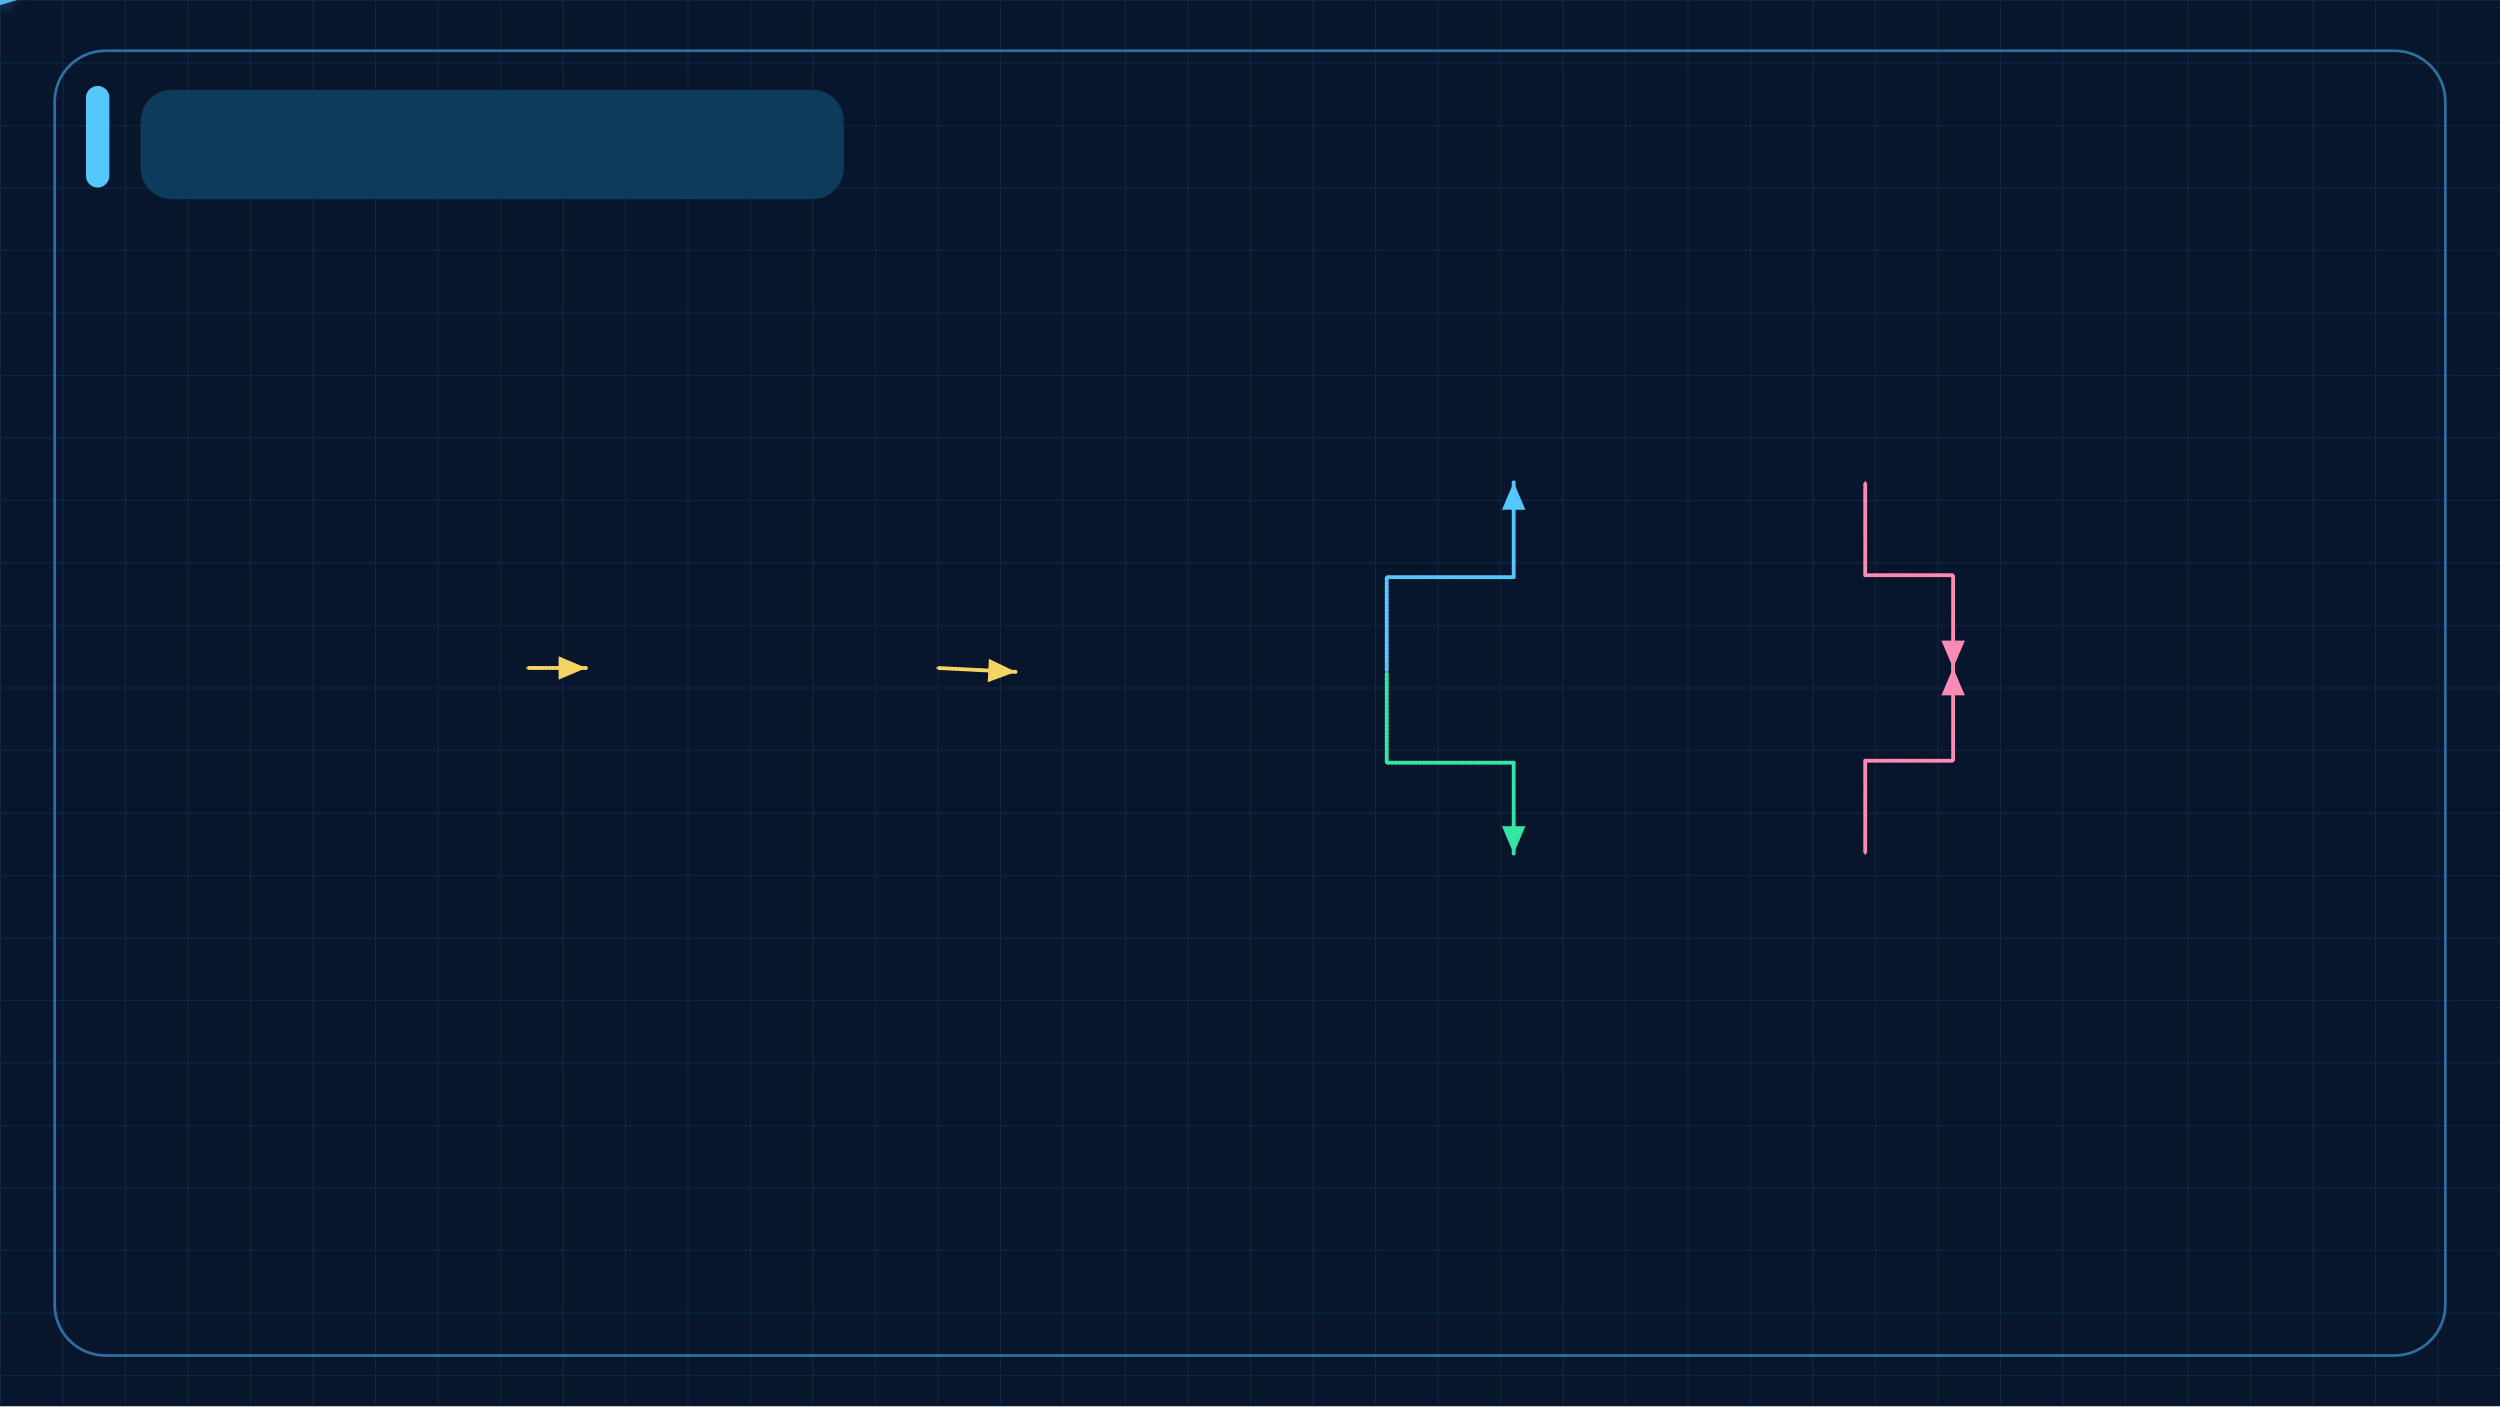
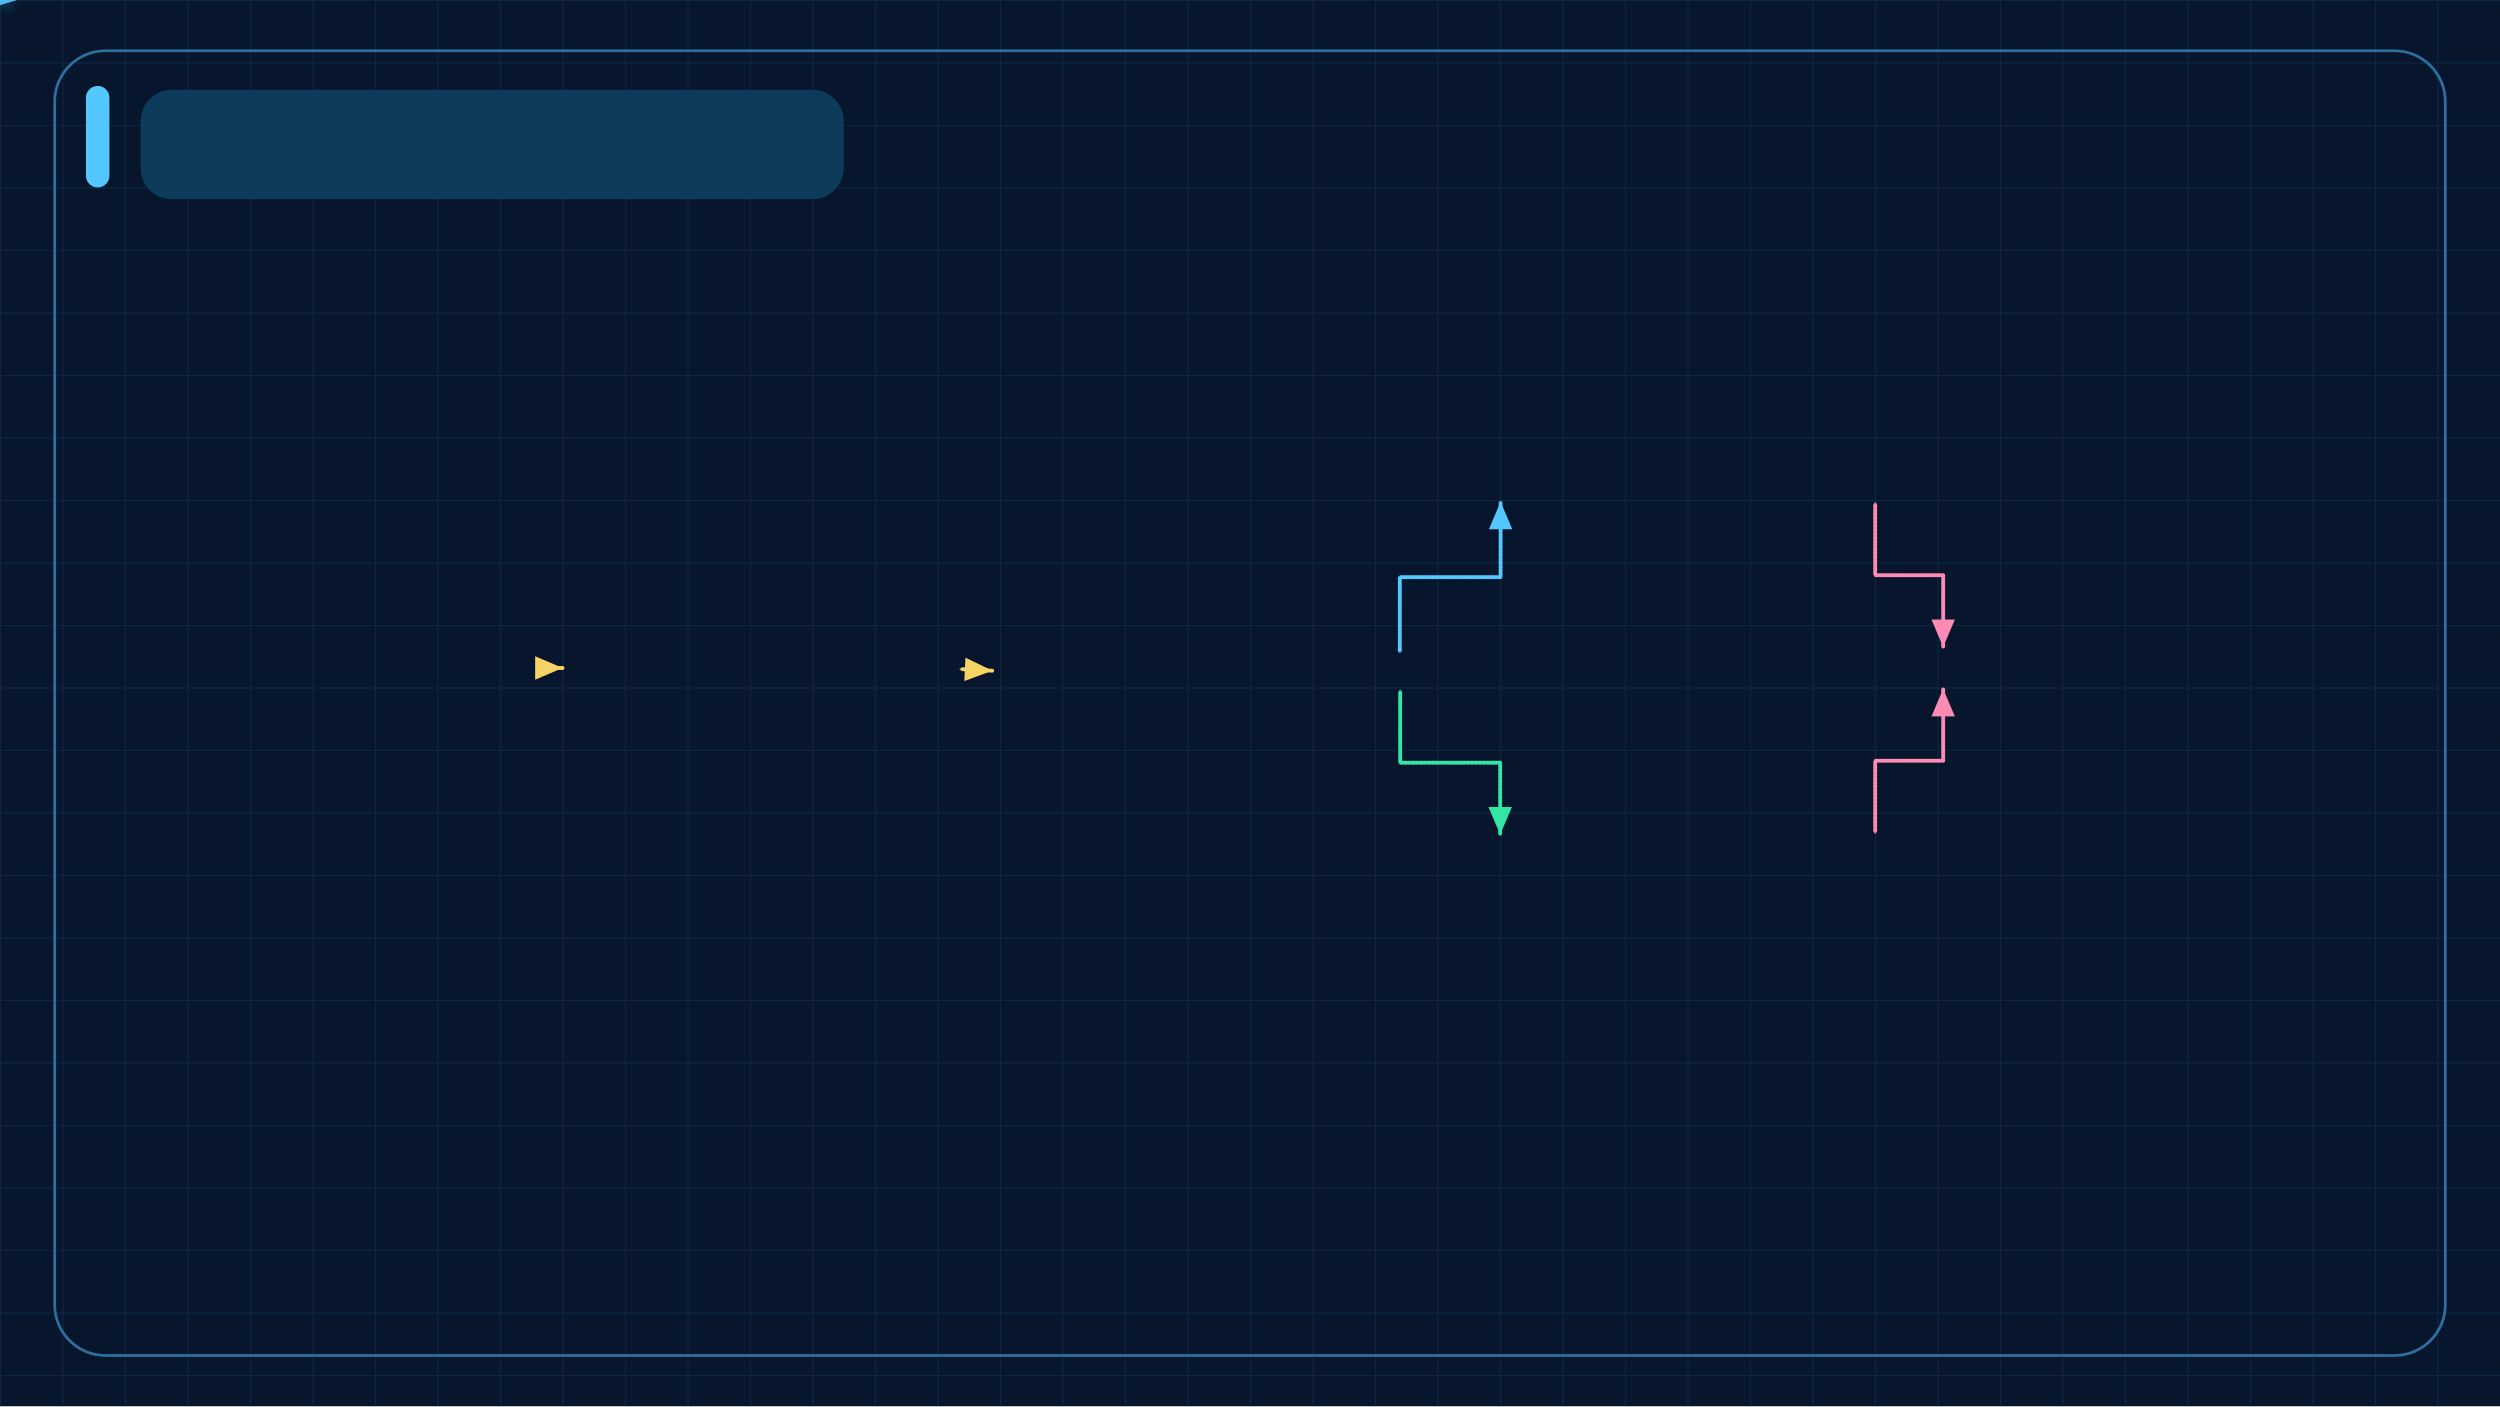
- <svg xmlns="http://www.w3.org/2000/svg" width="1280" height="720" viewBox="0 0 1280 720" role="img" aria-labelledby="diagram-title diagram-desc" data-motion-profile="expressive" data-motion-sequence="step-stagger" data-motion-edge="dynamic-dash" data-motion-node="pop" data-motion-group="border-scan" data-motion-title="highlight-sweep" data-motion-reduced="subtle">
+ <svg xmlns="http://www.w3.org/2000/svg" width="1280" height="720" viewBox="0 0 1280 720" role="img" aria-labelledby="diagram-title diagram-desc" data-motion-profile="expressive" data-motion-sequence="step-stagger" data-motion-edge="dynamic-dash" data-motion-node="pop" data-motion-group="border-scan" data-motion-title="highlight-sweep" data-motion-reduced="subtle" data-icon-system="illustrated-character-v1">
  <style>
  .title { font: 700 42px ui-sans-serif, system-ui, -apple-system, BlinkMacSystemFont, "Segoe UI", sans-serif; letter-spacing: 0; }
  .subtitle { font: 400 16px ui-sans-serif, system-ui, -apple-system, BlinkMacSystemFont, "Segoe UI", sans-serif; }
  .node-title { font: 700 18px ui-sans-serif, system-ui, -apple-system, BlinkMacSystemFont, "Segoe UI", sans-serif; }
  .node-caption { font: 400 13px ui-sans-serif, system-ui, -apple-system, BlinkMacSystemFont, "Segoe UI", sans-serif; opacity: 0.84; }
  .group-label { font: 700 14px ui-sans-serif, system-ui, -apple-system, BlinkMacSystemFont, "Segoe UI", sans-serif; text-transform: uppercase; letter-spacing: 0.08em; }
  .edge-label { font: 600 13px ui-sans-serif, system-ui, -apple-system, BlinkMacSystemFont, "Segoe UI", sans-serif; }
  .step-label { font: 700 12px ui-sans-serif, system-ui, -apple-system, BlinkMacSystemFont, "Segoe UI", sans-serif; }
  .edge-flow { stroke-linecap: round; }
  .edge-draw, .edge-base { stroke-linecap: round; stroke-linejoin: round; }
  .edge-particle { filter: url(#particle-glow); }
  .edge-arrow-particle { filter: url(#particle-glow); }
  .semantic-icon { vector-effect: non-scaling-stroke; }
  .semantic-icon-breathe { transform-box: fill-box; transform-origin: center; animation: semanticIconBreathe 2.8s ease-in-out infinite; }
  .icon-breathe-halo { pointer-events: none; filter: url(#particle-glow); }
  .node-glow, .node-burst { pointer-events: none; }
  #title-accent { transform-origin: 50px 70px; animation: titlePulse 4.8s ease-in-out infinite; }
  #title-highlight { transform-origin: 252px 74px; animation: titleSlide 5.6s ease-in-out infinite; }
  @keyframes titlePulse { 0%, 100% { opacity: 0.76; } 50% { opacity: 1; } }
  @keyframes titleSlide { 0%, 100% { transform: translateX(0); opacity: 0.9; } 50% { transform: translateX(8px); opacity: 1; } }
  @keyframes semanticIconBreathe { 0%, 100% { transform: scale(0.96); opacity: 0.72; } 50% { transform: scale(1.08); opacity: 1; } }
  @media (prefers-reduced-motion: reduce) {
    #title-accent, #title-highlight, .semantic-icon-breathe { animation: none; }
  }
</style>
  <rect width="100%" height="100%" fill="#07162c" />
  <defs>
    <filter id="soft-glow" x="-40%" y="-40%" width="180%" height="180%">
      <feGaussianBlur stdDeviation="5" result="blur" />
      <feMerge>
        <feMergeNode in="blur" />
        <feMergeNode in="SourceGraphic" />
      </feMerge>
    </filter>
    <filter id="particle-glow" x="-80%" y="-80%" width="260%" height="260%">
      <feGaussianBlur stdDeviation="2.6" result="blur" />
      <feMerge>
        <feMergeNode in="blur" />
        <feMergeNode in="SourceGraphic" />
      </feMerge>
    </filter>
    <pattern id="grid" width="32" height="32" patternUnits="userSpaceOnUse">
      <path d="M 32 0 L 0 0 0 32" fill="none" stroke="#12345c" stroke-width="1" />
    </pattern>
  </defs>
  <rect width="100%" height="100%" fill="url(#grid)" opacity="0.52" />
  <rect x="28" y="26" width="1224" height="668" rx="26" fill="none" stroke="#2f6f9f" stroke-width="1.4" opacity="1.00" />
  <rect id="title-accent" x="44" y="44" width="12" height="52" rx="6" fill="#55c7ff" />
  <rect id="title-highlight" x="72" y="46" width="360" height="56" rx="16" fill="#0d3b5c" />
  <rect class="title-sweep" x="72" y="46" width="0" height="56" rx="16" fill="#55c7ff" opacity="0.16">
    <animate attributeName="width" values="0;360;0" dur="3.20s" begin="0.34s" repeatCount="indefinite" />
    <animate attributeName="x" values="72;72;432" dur="3.20s" begin="0.34s" repeatCount="indefinite" />
  </rect>
  <text id="main-title" x="90" y="84" class="title" fill="#e6f7ff" opacity="0">
    <animate attributeName="opacity" values="0;1" dur="0.65s" begin="0.08s" fill="freeze" />
  MCP Server Architecture
</text>
  <text x="74" y="126" class="subtitle" fill="#9cc7e8" opacity="0">
    <animate attributeName="opacity" values="0;1" dur="0.65s" begin="0.28s" fill="freeze" />
  client requests route through tools, resources, auth, and transport
</text>
  <g id="group-client-plane" class="group" opacity="0">
    <animate attributeName="opacity" values="0;1" dur="0.70s" begin="0.17s" fill="freeze" />
    <rect x="60.0" y="225.0" width="450.0" height="195.0" rx="22" fill="#0b273c" fill-opacity="0.34" stroke="#7dd3fc" stroke-width="1.6" stroke-dasharray="9 8">
      <animate attributeName="stroke-dashoffset" values="0;-34" dur="5.60s" begin="0.17s" repeatCount="indefinite" />
    </rect>
    <rect class="group-border-scan" x="60.0" y="225.0" width="450.0" height="195.0" rx="22" fill="none" stroke="#7dd3fc" stroke-width="3.4" stroke-linecap="round" stroke-dasharray="80.0 451.5" opacity="0.72" filter="url(#soft-glow)">
      <animate attributeName="stroke-dashoffset" values="0;-1290.0" dur="7.15s" begin="0.27s" repeatCount="indefinite" />
    </rect>
    <text x="78.0" y="255.0" class="group-label" fill="#9cc7e8">Client Plane</text>
  </g>
  <g id="group-server-plane" class="group" opacity="0">
    <animate attributeName="opacity" values="0;1" dur="0.70s" begin="0.29s" fill="freeze" />
    <rect x="490.0" y="140.0" width="655.0" height="365.0" rx="22" fill="#101b45" fill-opacity="0.34" stroke="#a7b8ff" stroke-width="1.6" stroke-dasharray="9 8">
      <animate attributeName="stroke-dashoffset" values="0;-34" dur="6.00s" begin="0.29s" repeatCount="indefinite" />
    </rect>
    <rect class="group-border-scan" x="490.0" y="140.0" width="655.0" height="365.0" rx="22" fill="none" stroke="#a7b8ff" stroke-width="3.4" stroke-linecap="round" stroke-dasharray="122.4 714.0" opacity="0.72" filter="url(#soft-glow)">
      <animate attributeName="stroke-dashoffset" values="0;-2040.0" dur="7.50s" begin="0.39s" repeatCount="indefinite" />
    </rect>
    <text x="508.0" y="170.0" class="group-label" fill="#9cc7e8">Server Plane</text>
  </g>
  <defs>
    <marker id="arrow-1" markerWidth="10" markerHeight="10" refX="7" refY="3" orient="auto" markerUnits="strokeWidth">
      <path d="M 0 0 L 7 3 L 0 6 z" fill="#f6d365" />
    </marker>
  </defs>
  <g class="edge" data-role="actor">
-     <path class="edge-base" d="M 270.0 342.0 L 300.0 342.0" fill="none" stroke="#f6d365" stroke-width="1.3" opacity="0.24" marker-end="url(#arrow-1)" />
-     <path class="edge-draw" d="M 270.0 342.0 L 300.0 342.0" fill="none" stroke="#f6d365" stroke-width="2.0" pathLength="1" stroke-dasharray="1" stroke-dashoffset="1" marker-end="url(#arrow-1)">
+     <path class="edge-base" d="M 282.0 342.0 L 288.0 342.0" fill="none" stroke="#f6d365" stroke-width="1.3" opacity="0.24" marker-end="url(#arrow-1)" />
+     <path class="edge-draw" d="M 282.0 342.0 L 288.0 342.0" fill="none" stroke="#f6d365" stroke-width="2.0" pathLength="1" stroke-dasharray="1" stroke-dashoffset="1" marker-end="url(#arrow-1)">
      <animate attributeName="stroke-dashoffset" values="1;0" dur="0.90s" begin="0.47s" fill="freeze" />
    </path>
-     <path class="edge-flow edge-flow-dynamic-dash" d="M 270.0 342.0 L 300.0 342.0" fill="none" stroke="#f6d365" stroke-width="1.4" stroke-dasharray="8 12" opacity="0.55">
+     <path class="edge-flow edge-flow-dynamic-dash" d="M 282.0 342.0 L 288.0 342.0" fill="none" stroke="#f6d365" stroke-width="1.4" stroke-dasharray="8 12" opacity="0.55">
      <animate attributeName="stroke-dashoffset" values="0;-54" dur="3.31s" begin="0.67s" repeatCount="indefinite" />
      <animate attributeName="opacity" values="0.39;0.55;0.39" dur="3.31s" begin="0.67s" repeatCount="indefinite" />
    </path>
    <text x="285.0" y="328.0" class="edge-label" fill="#9cc7e8" opacity="0">
      <animate attributeName="opacity" values="0;1" dur="0.45s" begin="0.61s" fill="freeze" />
    request
  </text>
  </g>
  <defs>
    <marker id="arrow-2" markerWidth="10" markerHeight="10" refX="7" refY="3" orient="auto" markerUnits="strokeWidth">
      <path d="M 0 0 L 7 3 L 0 6 z" fill="#f6d365" />
    </marker>
  </defs>
  <g class="edge" data-role="tool">
-     <path class="edge-base" d="M 480.0 342.0 L 520.0 344.0" fill="none" stroke="#f6d365" stroke-width="1.3" opacity="0.24" marker-end="url(#arrow-2)" />
-     <path class="edge-draw" d="M 480.0 342.0 L 520.0 344.0" fill="none" stroke="#f6d365" stroke-width="2.0" pathLength="1" stroke-dasharray="1" stroke-dashoffset="1" marker-end="url(#arrow-2)">
+     <path class="edge-base" d="M 492.0 342.6 L 508.0 343.4" fill="none" stroke="#f6d365" stroke-width="1.3" opacity="0.24" marker-end="url(#arrow-2)" />
+     <path class="edge-draw" d="M 492.0 342.6 L 508.0 343.4" fill="none" stroke="#f6d365" stroke-width="2.0" pathLength="1" stroke-dasharray="1" stroke-dashoffset="1" marker-end="url(#arrow-2)">
      <animate attributeName="stroke-dashoffset" values="1;0" dur="0.90s" begin="0.59s" fill="freeze" />
    </path>
-     <path class="edge-flow edge-flow-dynamic-dash" d="M 480.0 342.0 L 520.0 344.0" fill="none" stroke="#f6d365" stroke-width="1.4" stroke-dasharray="8 12" opacity="0.55">
+     <path class="edge-flow edge-flow-dynamic-dash" d="M 492.0 342.6 L 508.0 343.4" fill="none" stroke="#f6d365" stroke-width="1.4" stroke-dasharray="8 12" opacity="0.55">
      <animate attributeName="stroke-dashoffset" values="0;-54" dur="3.31s" begin="0.79s" repeatCount="indefinite" />
      <animate attributeName="opacity" values="0.39;0.55;0.39" dur="3.31s" begin="0.79s" repeatCount="indefinite" />
    </path>
    <text x="500.0" y="329.0" class="edge-label" fill="#9cc7e8" opacity="0">
      <animate attributeName="opacity" values="0;1" dur="0.45s" begin="0.73s" fill="freeze" />
    message
  </text>
  </g>
  <defs>
    <marker id="arrow-3" markerWidth="10" markerHeight="10" refX="7" refY="3" orient="auto" markerUnits="strokeWidth">
      <path d="M 0 0 L 7 3 L 0 6 z" fill="#55c7ff" />
    </marker>
  </defs>
  <g class="edge" data-role="process">
-     <path class="edge-base" d="M 710.0 344.0 L 710.0 295.5 L 775.0 295.5 L 775.0 247.0" fill="none" stroke="#55c7ff" stroke-width="1.3" opacity="0.24" marker-end="url(#arrow-3)" />
-     <path class="edge-draw" d="M 710.0 344.0 L 710.0 295.5 L 775.0 295.5 L 775.0 247.0" fill="none" stroke="#55c7ff" stroke-width="2.0" pathLength="1" stroke-dasharray="1" stroke-dashoffset="1" marker-end="url(#arrow-3)">
+     <path class="edge-base" d="M 716.7 334.0 L 716.7 295.5 L 768.3 295.5 L 768.3 257.0" fill="none" stroke="#55c7ff" stroke-width="1.3" opacity="0.24" marker-end="url(#arrow-3)" />
+     <path class="edge-draw" d="M 716.7 334.0 L 716.7 295.5 L 768.3 295.5 L 768.3 257.0" fill="none" stroke="#55c7ff" stroke-width="2.0" pathLength="1" stroke-dasharray="1" stroke-dashoffset="1" marker-end="url(#arrow-3)">
      <animate attributeName="stroke-dashoffset" values="1;0" dur="0.90s" begin="0.71s" fill="freeze" />
    </path>
    <path class="edge-particle edge-arrow-particle" d="M -8.8 -5.3 L 8.8 0 L -8.8 5.3 Z" fill="#55c7ff" opacity="0.92">
-       <animateMotion dur="4.60s" repeatCount="indefinite" path="M 710.0 344.0 L 710.0 295.5 L 775.0 295.5 L 775.0 247.0" begin="0.96s" rotate="auto" />
+       <animateMotion dur="4.60s" repeatCount="indefinite" path="M 716.7 334.0 L 716.7 295.5 L 768.3 295.5 L 768.3 257.0" begin="0.96s" rotate="auto" />
      <animate attributeName="opacity" values="0;0.92;0" dur="4.60s" begin="0.96s" repeatCount="indefinite" />
    </path>
    <text x="742.5" y="281.5" class="edge-label" fill="#9cc7e8" opacity="0">
      <animate attributeName="opacity" values="0;1" dur="0.45s" begin="0.85s" fill="freeze" />
    invoke
  </text>
  </g>
  <defs>
    <marker id="arrow-4" markerWidth="10" markerHeight="10" refX="7" refY="3" orient="auto" markerUnits="strokeWidth">
      <path d="M 0 0 L 7 3 L 0 6 z" fill="#33e6a6" />
    </marker>
  </defs>
  <g class="edge" data-role="memory">
-     <path class="edge-base" d="M 710.0 344.0 L 710.0 390.5 L 775.0 390.5 L 775.0 437.0" fill="none" stroke="#33e6a6" stroke-width="1.3" opacity="0.24" marker-end="url(#arrow-4)" />
-     <path class="edge-draw" d="M 710.0 344.0 L 710.0 390.5 L 775.0 390.5 L 775.0 437.0" fill="none" stroke="#33e6a6" stroke-width="2.0" pathLength="1" stroke-dasharray="1" stroke-dashoffset="1" marker-end="url(#arrow-4)">
+     <path class="edge-base" d="M 716.9 353.8 L 716.9 390.5 L 768.1 390.5 L 768.1 427.2" fill="none" stroke="#33e6a6" stroke-width="1.3" opacity="0.24" marker-end="url(#arrow-4)" />
+     <path class="edge-draw" d="M 716.9 353.8 L 716.9 390.5 L 768.1 390.5 L 768.1 427.2" fill="none" stroke="#33e6a6" stroke-width="2.0" pathLength="1" stroke-dasharray="1" stroke-dashoffset="1" marker-end="url(#arrow-4)">
      <animate attributeName="stroke-dashoffset" values="1;0" dur="0.90s" begin="0.83s" fill="freeze" />
    </path>
-     <path class="edge-flow edge-flow-dynamic-dash" d="M 710.0 344.0 L 710.0 390.5 L 775.0 390.5 L 775.0 437.0" fill="none" stroke="#33e6a6" stroke-width="1.4" stroke-dasharray="8 12" opacity="0.55">
+     <path class="edge-flow edge-flow-dynamic-dash" d="M 716.9 353.8 L 716.9 390.5 L 768.1 390.5 L 768.1 427.2" fill="none" stroke="#33e6a6" stroke-width="1.4" stroke-dasharray="8 12" opacity="0.55">
      <animate attributeName="stroke-dashoffset" values="0;-54" dur="3.31s" begin="1.03s" repeatCount="indefinite" />
      <animate attributeName="opacity" values="0.39;0.55;0.39" dur="3.31s" begin="1.03s" repeatCount="indefinite" />
    </path>
    <text x="742.5" y="376.5" class="edge-label" fill="#9cc7e8" opacity="0">
      <animate attributeName="opacity" values="0;1" dur="0.45s" begin="0.97s" fill="freeze" />
    read
  </text>
  </g>
  <defs>
    <marker id="arrow-5" markerWidth="10" markerHeight="10" refX="7" refY="3" orient="auto" markerUnits="strokeWidth">
      <path d="M 0 0 L 7 3 L 0 6 z" fill="#ff8ab3" />
    </marker>
  </defs>
  <g class="edge" data-role="risk">
-     <path class="edge-base" d="M 955.0 247.0 L 955.0 294.5 L 1000.0 294.5 L 1000.0 342.0" fill="none" stroke="#ff8ab3" stroke-width="1.3" opacity="0.24" marker-end="url(#arrow-5)" />
-     <path class="edge-draw" d="M 955.0 247.0 L 955.0 294.5 L 1000.0 294.5 L 1000.0 342.0" fill="none" stroke="#ff8ab3" stroke-width="2.0" pathLength="1" stroke-dasharray="1" stroke-dashoffset="1" marker-end="url(#arrow-5)">
+     <path class="edge-base" d="M 960.1 257.8 L 960.1 294.5 L 994.9 294.5 L 994.9 331.2" fill="none" stroke="#ff8ab3" stroke-width="1.3" opacity="0.24" marker-end="url(#arrow-5)" />
+     <path class="edge-draw" d="M 960.1 257.8 L 960.1 294.5 L 994.9 294.5 L 994.9 331.2" fill="none" stroke="#ff8ab3" stroke-width="2.0" pathLength="1" stroke-dasharray="1" stroke-dashoffset="1" marker-end="url(#arrow-5)">
      <animate attributeName="stroke-dashoffset" values="1;0" dur="0.90s" begin="0.95s" fill="freeze" />
    </path>
-     <path class="edge-flow edge-flow-dynamic-dash" d="M 955.0 247.0 L 955.0 294.5 L 1000.0 294.5 L 1000.0 342.0" fill="none" stroke="#ff8ab3" stroke-width="1.4" stroke-dasharray="8 12" opacity="0.55">
+     <path class="edge-flow edge-flow-dynamic-dash" d="M 960.1 257.8 L 960.1 294.5 L 994.9 294.5 L 994.9 331.2" fill="none" stroke="#ff8ab3" stroke-width="1.4" stroke-dasharray="8 12" opacity="0.55">
      <animate attributeName="stroke-dashoffset" values="0;-54" dur="3.31s" begin="1.15s" repeatCount="indefinite" />
      <animate attributeName="opacity" values="0.39;0.55;0.39" dur="3.31s" begin="1.15s" repeatCount="indefinite" />
    </path>
    <text x="977.5" y="280.5" class="edge-label" fill="#9cc7e8" opacity="0">
      <animate attributeName="opacity" values="0;1" dur="0.45s" begin="1.09s" fill="freeze" />
    guard
  </text>
  </g>
  <defs>
    <marker id="arrow-6" markerWidth="10" markerHeight="10" refX="7" refY="3" orient="auto" markerUnits="strokeWidth">
      <path d="M 0 0 L 7 3 L 0 6 z" fill="#ff8ab3" />
    </marker>
  </defs>
  <g class="edge" data-role="risk">
-     <path class="edge-base" d="M 955.0 437.0 L 955.0 389.5 L 1000.0 389.5 L 1000.0 342.0" fill="none" stroke="#ff8ab3" stroke-width="1.3" opacity="0.24" marker-end="url(#arrow-6)" />
-     <path class="edge-draw" d="M 955.0 437.0 L 955.0 389.5 L 1000.0 389.5 L 1000.0 342.0" fill="none" stroke="#ff8ab3" stroke-width="2.0" pathLength="1" stroke-dasharray="1" stroke-dashoffset="1" marker-end="url(#arrow-6)">
+     <path class="edge-base" d="M 960.1 426.2 L 960.1 389.5 L 994.9 389.5 L 994.9 352.8" fill="none" stroke="#ff8ab3" stroke-width="1.3" opacity="0.24" marker-end="url(#arrow-6)" />
+     <path class="edge-draw" d="M 960.1 426.2 L 960.1 389.5 L 994.9 389.5 L 994.9 352.8" fill="none" stroke="#ff8ab3" stroke-width="2.0" pathLength="1" stroke-dasharray="1" stroke-dashoffset="1" marker-end="url(#arrow-6)">
      <animate attributeName="stroke-dashoffset" values="1;0" dur="0.90s" begin="1.07s" fill="freeze" />
    </path>
-     <path class="edge-flow edge-flow-dynamic-dash" d="M 955.0 437.0 L 955.0 389.5 L 1000.0 389.5 L 1000.0 342.0" fill="none" stroke="#ff8ab3" stroke-width="1.4" stroke-dasharray="8 12" opacity="0.55">
+     <path class="edge-flow edge-flow-dynamic-dash" d="M 960.1 426.2 L 960.1 389.5 L 994.9 389.5 L 994.9 352.8" fill="none" stroke="#ff8ab3" stroke-width="1.4" stroke-dasharray="8 12" opacity="0.55">
      <animate attributeName="stroke-dashoffset" values="0;-54" dur="3.31s" begin="1.27s" repeatCount="indefinite" />
      <animate attributeName="opacity" values="0.39;0.55;0.39" dur="3.31s" begin="1.27s" repeatCount="indefinite" />
    </path>
    <text x="977.5" y="375.5" class="edge-label" fill="#9cc7e8" opacity="0">
      <animate attributeName="opacity" values="0;1" dur="0.45s" begin="1.21s" fill="freeze" />
    scope
  </text>
  </g>
  <g id="node-client" class="node motion-node" data-role="actor" opacity="0">
    <animate attributeName="opacity" values="0;1" dur="0.55s" begin="0.25s" fill="freeze" />
    <animateTransform attributeName="transform" type="translate" values="0 8.8;0 -4.4;0 0;0 -3.3;0 0;0 2.3;0 0" dur="5.85s" begin="0.95s" repeatCount="indefinite" additive="sum" />
    <rect class="node-glow" x="86.0" y="296.0" width="188.0" height="92.0" rx="12.0" fill="none" stroke="#f6d365" stroke-width="1.2" opacity="0.12" filter="url(#soft-glow)">
      <animate attributeName="opacity" values="0.08;0.26;0.08" dur="4.25s" begin="0.45s" repeatCount="indefinite" />
      <animate attributeName="stroke-width" values="1.0;2.5;1.0" dur="4.25s" begin="0.45s" repeatCount="indefinite" />
    </rect>
    <rect x="90.0" y="300.0" width="180.0" height="84.0" rx="8.0" fill="#10243a" stroke="#f6d365" stroke-width="1.8" />
-     <g id="icon-client-root" class="semantic-icon-wrap semantic-icon-root semantic-icon-agent" data-icon="agent" data-node-id="client" opacity="0.94">
-       <path id="icon-client-shell" class="semantic-icon semantic-icon-agent icon-agent-shell" d="M 129.6 325.3            L 142.2 332.8            V 349.8            L 129.6 357.6            L 117.0 349.8            V 332.8            Z" fill="#434a43" stroke="#f6d365" stroke-width="2.8" stroke-linecap="round" stroke-linejoin="round" opacity="0.92" />
-       <path class="semantic-icon semantic-icon-agent icon-agent-circuit" d="M 129.6 332.1 V 348.1            M 123.1 338.3 H 127.9            M 131.3 341.7 H 136.7            M 125.2 347.4 H 133.3" fill="none" stroke="#f6d365" stroke-width="2.0" stroke-linecap="round" stroke-linejoin="round" opacity="0.50" />
-       <circle id="icon-client-core" class="icon-runtime-part icon-agent-core" cx="129.6" cy="341.7" r="3.0" fill="#f6d365" stroke="#434a43" stroke-width="1.5" opacity="0.78" />
-       <circle id="icon-client-thought-1" class="icon-runtime-part icon-agent-thought" cx="123.5" cy="334.5" r="2.0" fill="#f6d365" opacity="0.46" />
-       <circle id="icon-client-thought-2" class="icon-runtime-part icon-agent-thought" cx="135.7" cy="336.6" r="1.9" fill="#f6d365" opacity="0.38" />
-       <circle id="icon-client-thought-3" class="icon-runtime-part icon-agent-thought" cx="126.5" cy="348.1" r="1.8" fill="#f6d365" opacity="0.42" />
-       <path id="icon-client-decision-token" class="icon-runtime-part icon-agent-decision-token" d="M 137.8 337.2            L 140.2 339.6            L 137.8 342.0            L 135.4 339.6            Z" fill="#f6d365" stroke="#434a43" stroke-width="1.2" opacity="0" />
+     <g class="semantic-icon-wrap semantic-icon-character-wrap" data-icon="agent" data-node-id="client" opacity="0.98">
+       <g id="icon-client-root" class="semantic-icon semantic-icon-illustrated-character-v1" data-semantic-role="think-decide-confirm" data-rest-opacity="1" transform="translate(108.8 317.6) scale(0.4872)">
+         <g class="illustrated-character-motion-shell">
+           <path id="icon-client-brain-left" class="illustrated-character-part illustrated-character-brain-left" data-rest-opacity="1" d="M48 18C31 10 13 23 18 39C4 48 10 67 25 70C26 86 44 91 52 78L52 30C51 25 50 21 48 18Z" fill="#49c99a" stroke="#283047" stroke-width="3" stroke-linecap="round" stroke-linejoin="round" />
+           <path id="icon-client-brain-right" class="illustrated-character-part illustrated-character-brain-right" data-rest-opacity="1" d="M52 18C69 10 87 23 82 39C96 48 90 67 75 70C74 86 56 91 48 78L48 30C49 25 50 21 52 18Z" fill="#c5b8f2" stroke="#283047" stroke-width="3" stroke-linecap="round" stroke-linejoin="round" />
+           <path id="icon-client-brain-veins" class="illustrated-character-part illustrated-character-brain-veins" data-rest-opacity="1" d="M34 27c-5 6 4 9 1 16m-8 12c8-1 5 9 11 11m28-39c5 6-4 9-1 16m8 12c-8-1-5 9-11 11" fill="none" stroke="#283047" stroke-width="3" stroke-linecap="round" stroke-linejoin="round" />
+           <rect id="icon-client-chip" class="illustrated-character-part illustrated-character-chip" data-rest-opacity="1" x="31" y="33" width="38" height="32" rx="4" fill="#fffdf6" stroke="#283047" stroke-width="3" stroke-linecap="round" stroke-linejoin="round" />
+           <text id="icon-client-chip-label" class="illustrated-character-part illustrated-character-chip-label" data-rest-opacity="1" x="50" y="54" fill="#283047" text-anchor="middle" font-family="ui-sans-serif, system-ui" font-size="20" font-weight="700">AI</text>
+           <path id="icon-client-signal" class="illustrated-character-part illustrated-character-signal" data-rest-opacity="1" d="M73 39h7m-7 7h10m-10 7h7" fill="none" stroke="#283047" stroke-width="3" stroke-linecap="round" stroke-linejoin="round" />
+           <path id="icon-client-spark" class="illustrated-character-part illustrated-character-spark" data-rest-opacity="1" d="M21 20l2 5 5 2-5 2-2 5-2-5-5-2 5-2z" fill="#ffd45e" stroke="#283047" stroke-width="3" stroke-linecap="round" stroke-linejoin="round" />
+         </g>
+       </g>
    </g>
    <text x="206.4" y="328.0" text-anchor="middle" fill="#e6f7ff">
      <tspan x="206.4" dy="18" class="node-title">Client</tspan>
      <tspan x="206.4" dy="17" class="node-caption">LLM host</tspan>
    </text>
  </g>
  <g id="node-transport" class="node motion-node" data-role="tool" opacity="0">
    <animate attributeName="opacity" values="0;1" dur="0.55s" begin="0.37s" fill="freeze" />
    <animateTransform attributeName="transform" type="translate" values="0 8.8;0 -4.4;0 0;0 -3.3;0 0;0 2.3;0 0" dur="6.30s" begin="1.07s" repeatCount="indefinite" additive="sum" />
    <rect class="node-glow" x="296.0" y="296.0" width="188.0" height="92.0" rx="12.0" fill="none" stroke="#f6d365" stroke-width="1.2" opacity="0.12" filter="url(#soft-glow)">
      <animate attributeName="opacity" values="0.08;0.26;0.08" dur="4.60s" begin="0.57s" repeatCount="indefinite" />
      <animate attributeName="stroke-width" values="1.0;2.5;1.0" dur="4.60s" begin="0.57s" repeatCount="indefinite" />
    </rect>
    <rect x="300.0" y="300.0" width="180.0" height="84.0" rx="8.0" fill="#1f2835" stroke="#f6d365" stroke-width="1.8" />
-     <g id="icon-transport-root" class="semantic-icon-wrap semantic-icon-root semantic-icon-api" data-icon="api" data-node-id="transport" opacity="0.94">
-       <rect id="icon-transport-left-endpoint" x="323.3" y="334.2" width="5.1" height="15.6" rx="2.5" fill="#4e4e40" stroke="#f6d365" stroke-width="2.7" />
-       <rect id="icon-transport-right-endpoint" x="350.8" y="334.2" width="5.1" height="15.6" rx="2.5" fill="#4e4e40" stroke="#f6d365" stroke-width="2.7" />
-       <path d="M 331.1 342.0 H 348.1" class="semantic-icon semantic-icon-api" fill="none" stroke="#f6d365" stroke-width="3" stroke-linecap="round" stroke-linejoin="round" opacity="0.62" />
-       <path d="M 336.9 338.6 L 340.6 342.0 L 336.9 345.4            M 343.3 345.4 L 339.6 342.0 L 343.3 338.6" fill="none" stroke="#f6d365" stroke-width="2.2" stroke-linecap="round" stroke-linejoin="round" opacity="0.86" />
-       <circle id="icon-transport-request-token" class="icon-runtime-part" cx="332.1" cy="342.0" r="2.9" fill="#f6d365" opacity="0" />
-       <circle id="icon-transport-response-token" class="icon-runtime-part" cx="347.1" cy="342.0" r="2.4" fill="#f6d365" opacity="0" />
-       <circle id="icon-transport-target-ring" class="icon-runtime-part" cx="347.4" cy="342.0" r="3.7" fill="none" stroke="#f6d365" stroke-width="2" opacity="0" />
-       <text id="icon-transport-status" class="icon-runtime-part" x="339.6" y="345.4" text-anchor="middle" fill="#f6d365" stroke="none" font-size="8.0" font-weight="700" opacity="0">200</text>
+     <g class="semantic-icon-wrap semantic-icon-character-wrap" data-icon="api" data-node-id="transport" opacity="0.98">
+       <g id="icon-transport-root" class="semantic-icon semantic-icon-illustrated-character-v1" data-semantic-role="signal-request-return" data-rest-opacity="1" transform="translate(318.8 317.6) scale(0.4872)">
+         <g class="illustrated-character-motion-shell">
+           <rect id="icon-transport-interface" class="illustrated-character-part illustrated-character-interface" data-rest-opacity="1" x="19" y="27" width="62" height="46" rx="7" fill="#fffdf6" stroke="#283047" stroke-width="3" stroke-linecap="round" stroke-linejoin="round" />
+           <path id="icon-transport-interface-top" class="illustrated-character-part illustrated-character-interface-top" data-rest-opacity="1" d="M20 39h60" fill="none" stroke="#283047" stroke-width="3" stroke-linecap="round" stroke-linejoin="round" />
+           <circle id="icon-transport-interface-dot" class="illustrated-character-part illustrated-character-interface-dot" data-rest-opacity="1" cx="28" cy="33" r="2" fill="#ffd2b8" stroke="#283047" stroke-width="3" stroke-linecap="round" stroke-linejoin="round" />
+           <path id="icon-transport-request" class="illustrated-character-part illustrated-character-request" data-rest-opacity="1" d="M31 53h24m-7-7 7 7-7 7" fill="none" stroke="#283047" stroke-width="3" stroke-linecap="round" stroke-linejoin="round" />
+           <path id="icon-transport-receipt" class="illustrated-character-part illustrated-character-receipt" data-rest-opacity="1" d="M68 61H44m7-7-7 7 7 7" fill="none" stroke="#283047" stroke-width="3" stroke-linecap="round" stroke-linejoin="round" />
+           <circle id="icon-transport-status" class="illustrated-character-part illustrated-character-status" data-rest-opacity="1" cx="73" cy="28" r="7" fill="#49c99a" stroke="#283047" stroke-width="3" stroke-linecap="round" stroke-linejoin="round" />
+         </g>
+       </g>
    </g>
    <text x="416.4" y="328.0" text-anchor="middle" fill="#e6f7ff">
      <tspan x="416.4" dy="18" class="node-title">Transport</tspan>
      <tspan x="416.4" dy="17" class="node-caption">stdio /</tspan>
      <tspan x="416.4" dy="17" class="node-caption">http</tspan>
    </text>
  </g>
  <g id="node-server" class="node motion-node" data-role="agent" opacity="0">
    <animate attributeName="opacity" values="0;1" dur="0.55s" begin="0.49s" fill="freeze" />
    <animateTransform attributeName="transform" type="translate" values="0 8.8;0 -4.4;0 0;0 -3.3;0 0;0 2.3;0 0" dur="5.40s" begin="1.19s" repeatCount="indefinite" additive="sum" />
    <circle class="node-burst" cx="615.0" cy="344.0" r="95.0" fill="none" stroke="#a7b8ff" stroke-width="1.6" opacity="0">
      <animate attributeName="r" values="95.0;138.7" dur="3.40s" begin="0.94s" repeatCount="indefinite" />
      <animate attributeName="opacity" values="0;0.31;0" dur="3.40s" begin="0.94s" repeatCount="indefinite" />
    </circle>
    <circle class="node-burst" cx="615.0" cy="344.0" r="95.0" fill="none" stroke="#a7b8ff" stroke-width="1" opacity="0">
      <animate attributeName="r" values="95.0;161.9" dur="4.60s" begin="1.84s" repeatCount="indefinite" />
      <animate attributeName="opacity" values="0;0.20;0" dur="4.60s" begin="1.84s" repeatCount="indefinite" />
    </circle>
    <rect class="node-glow" x="516.0" y="296.0" width="198.0" height="96.0" rx="12.0" fill="none" stroke="#a7b8ff" stroke-width="1.2" opacity="0.12" filter="url(#soft-glow)">
      <animate attributeName="opacity" values="0.08;0.26;0.08" dur="4.95s" begin="0.69s" repeatCount="indefinite" />
      <animate attributeName="stroke-width" values="1.0;2.5;1.0" dur="4.95s" begin="0.69s" repeatCount="indefinite" />
    </rect>
    <rect x="520.0" y="300.0" width="190.0" height="88.0" rx="8.0" fill="#101b45" stroke="#a7b8ff" stroke-width="1.8" />
-     <g id="icon-server-root" class="semantic-icon-wrap semantic-icon-root semantic-icon-tool" data-icon="tool" data-node-id="server" opacity="0.94">
-       <rect id="icon-server-chip" x="546.8" y="334.5" width="24.8" height="19.0" rx="4.4" fill="#313e6e" stroke="#a7b8ff" stroke-width="2.8" />
-       <text id="icon-server-glyph" x="556.7" y="346.9" text-anchor="middle" fill="#a7b8ff" stroke="none" font-size="10.0" font-weight="800">fx</text>
-       <circle id="icon-server-connector" cx="568.9" cy="344.0" r="2.2" fill="#a7b8ff" opacity="0.72" />
-       <path id="icon-server-spark-1" class="icon-tool-spark" d="M 573.0 336.5 L 575.7 333.5" fill="none" stroke="#a7b8ff" stroke-width="2.2" stroke-linecap="round" opacity="0.84" />
-       <path id="icon-server-spark-2" class="icon-tool-spark" d="M 573.7 350.5 L 577.1 352.8" fill="none" stroke="#a7b8ff" stroke-width="2.2" stroke-linecap="round" opacity="0.84" />
-       <circle id="icon-server-flash" class="icon-runtime-part" cx="573.4" cy="344.0" r="6.8" fill="none" stroke="#a7b8ff" stroke-width="2" opacity="0" />
+     <g class="semantic-icon-wrap semantic-icon-character-wrap" data-icon="tool" data-node-id="server" opacity="0.98">
+       <g id="icon-server-root" class="semantic-icon semantic-icon-illustrated-character-v1" data-semantic-role="kit-act-confirm" data-rest-opacity="1" transform="translate(540.1 318.5) scale(0.5104)">
+         <g class="illustrated-character-motion-shell">
+           <path id="icon-server-bucket" class="illustrated-character-part illustrated-character-bucket" data-rest-opacity="1" d="M25 40h50l-5 43H30z" fill="#39b8b5" stroke="#283047" stroke-width="3" stroke-linecap="round" stroke-linejoin="round" />
+           <path id="icon-server-lid" class="illustrated-character-part illustrated-character-lid" data-rest-opacity="1" d="M29 39c5-12 37-12 42 0z" fill="#c5b8f2" stroke="#283047" stroke-width="3" stroke-linecap="round" stroke-linejoin="round" />
+           <path id="icon-server-handle" class="illustrated-character-part illustrated-character-handle" data-rest-opacity="1" d="M35 41c0-17 30-17 30 0" fill="none" stroke="#283047" stroke-width="3" stroke-linecap="round" stroke-linejoin="round" />
+           <path id="icon-server-wrench" class="illustrated-character-part illustrated-character-wrench" data-rest-opacity="1" d="M55 28c6-5 13-2 15 3l-7 4 6 7-8 8-7-6-4 7c-6-2-9-9-5-15l5 4 6-6z" fill="#ffd45e" stroke="#283047" stroke-width="3" stroke-linecap="round" stroke-linejoin="round" />
+           <circle id="icon-server-wrench-hole" class="illustrated-character-part illustrated-character-wrench-hole" data-rest-opacity="1" cx="65" cy="31" r="3" fill="#fffdf6" stroke="#283047" stroke-width="3" stroke-linecap="round" stroke-linejoin="round" />
+           <path id="icon-server-spark" class="illustrated-character-part illustrated-character-spark" data-rest-opacity="1" d="M27 66l2 5 5 2-5 2-2 5-2-5-5-2 5-2z" fill="#ffd2b8" stroke="#283047" stroke-width="3" stroke-linecap="round" stroke-linejoin="round" />
+         </g>
+       </g>
    </g>
    <text x="643.0" y="330.0" text-anchor="middle" fill="#e6f7ff">
      <tspan x="643.0" dy="18" class="node-title">MCP</tspan>
      <tspan x="643.0" dy="18" class="node-title">Server</tspan>
      <tspan x="643.0" dy="17" class="node-caption">capability</tspan>
      <tspan x="643.0" dy="17" class="node-caption">router</tspan>
    </text>
  </g>
  <g id="node-tools" class="node motion-node" data-role="process" opacity="0">
    <animate attributeName="opacity" values="0;1" dur="0.55s" begin="0.61s" fill="freeze" />
    <animateTransform attributeName="transform" type="translate" values="0 8.8;0 -4.4;0 0;0 -3.3;0 0;0 2.3;0 0" dur="5.85s" begin="1.31s" repeatCount="indefinite" additive="sum" />
    <rect class="node-glow" x="771.0" y="201.0" width="188.0" height="92.0" rx="12.0" fill="none" stroke="#55c7ff" stroke-width="1.2" opacity="0.12" filter="url(#soft-glow)">
      <animate attributeName="opacity" values="0.08;0.26;0.08" dur="3.90s" begin="0.81s" repeatCount="indefinite" />
      <animate attributeName="stroke-width" values="1.0;2.5;1.0" dur="3.90s" begin="0.81s" repeatCount="indefinite" />
    </rect>
    <rect x="775.0" y="205.0" width="180.0" height="84.0" rx="8.0" fill="#0b1d38" stroke="#55c7ff" stroke-width="1.8" />
-     <g id="icon-tools-root" class="semantic-icon-wrap semantic-icon-root semantic-icon-tool" data-icon="tool" data-node-id="tools" opacity="0.94">
-       <rect id="icon-tools-chip" x="799.6" y="237.5" width="24.8" height="19.0" rx="4.4" fill="#1b4264" stroke="#55c7ff" stroke-width="2.8" />
-       <text id="icon-tools-glyph" x="809.5" y="249.9" text-anchor="middle" fill="#55c7ff" stroke="none" font-size="10.0" font-weight="800">fx</text>
-       <circle id="icon-tools-connector" cx="821.7" cy="247.0" r="2.2" fill="#55c7ff" opacity="0.72" />
-       <path id="icon-tools-spark-1" class="icon-tool-spark" d="M 825.8 239.5 L 828.5 236.5" fill="none" stroke="#55c7ff" stroke-width="2.2" stroke-linecap="round" opacity="0.84" />
-       <path id="icon-tools-spark-2" class="icon-tool-spark" d="M 826.5 253.5 L 829.9 255.8" fill="none" stroke="#55c7ff" stroke-width="2.2" stroke-linecap="round" opacity="0.84" />
-       <circle id="icon-tools-flash" class="icon-runtime-part" cx="826.2" cy="247.0" r="6.8" fill="none" stroke="#55c7ff" stroke-width="2" opacity="0" />
+     <g class="semantic-icon-wrap semantic-icon-character-wrap" data-icon="tool" data-node-id="tools" opacity="0.98">
+       <g id="icon-tools-root" class="semantic-icon semantic-icon-illustrated-character-v1" data-semantic-role="kit-act-confirm" data-rest-opacity="1" transform="translate(793.8 222.6) scale(0.4872)">
+         <g class="illustrated-character-motion-shell">
+           <path id="icon-tools-bucket" class="illustrated-character-part illustrated-character-bucket" data-rest-opacity="1" d="M25 40h50l-5 43H30z" fill="#39b8b5" stroke="#283047" stroke-width="3" stroke-linecap="round" stroke-linejoin="round" />
+           <path id="icon-tools-lid" class="illustrated-character-part illustrated-character-lid" data-rest-opacity="1" d="M29 39c5-12 37-12 42 0z" fill="#c5b8f2" stroke="#283047" stroke-width="3" stroke-linecap="round" stroke-linejoin="round" />
+           <path id="icon-tools-handle" class="illustrated-character-part illustrated-character-handle" data-rest-opacity="1" d="M35 41c0-17 30-17 30 0" fill="none" stroke="#283047" stroke-width="3" stroke-linecap="round" stroke-linejoin="round" />
+           <path id="icon-tools-wrench" class="illustrated-character-part illustrated-character-wrench" data-rest-opacity="1" d="M55 28c6-5 13-2 15 3l-7 4 6 7-8 8-7-6-4 7c-6-2-9-9-5-15l5 4 6-6z" fill="#ffd45e" stroke="#283047" stroke-width="3" stroke-linecap="round" stroke-linejoin="round" />
+           <circle id="icon-tools-wrench-hole" class="illustrated-character-part illustrated-character-wrench-hole" data-rest-opacity="1" cx="65" cy="31" r="3" fill="#fffdf6" stroke="#283047" stroke-width="3" stroke-linecap="round" stroke-linejoin="round" />
+           <path id="icon-tools-spark" class="illustrated-character-part illustrated-character-spark" data-rest-opacity="1" d="M27 66l2 5 5 2-5 2-2 5-2-5-5-2 5-2z" fill="#ffd2b8" stroke="#283047" stroke-width="3" stroke-linecap="round" stroke-linejoin="round" />
+         </g>
+       </g>
    </g>
    <text x="891.4" y="233.0" text-anchor="middle" fill="#e6f7ff">
      <tspan x="891.4" dy="18" class="node-title">Tools</tspan>
      <tspan x="891.4" dy="17" class="node-caption">actions</tspan>
    </text>
  </g>
  <g id="node-resources" class="node motion-node" data-role="memory" opacity="0">
    <animate attributeName="opacity" values="0;1" dur="0.55s" begin="0.73s" fill="freeze" />
    <animateTransform attributeName="transform" type="translate" values="0 8.8;0 -4.4;0 0;0 -3.3;0 0;0 2.3;0 0" dur="6.30s" begin="1.43s" repeatCount="indefinite" additive="sum" />
    <rect class="node-glow" x="771.0" y="391.0" width="188.0" height="92.0" rx="12.0" fill="none" stroke="#33e6a6" stroke-width="1.2" opacity="0.12" filter="url(#soft-glow)">
      <animate attributeName="opacity" values="0.08;0.26;0.08" dur="4.25s" begin="0.93s" repeatCount="indefinite" />
      <animate attributeName="stroke-width" values="1.0;2.5;1.0" dur="4.25s" begin="0.93s" repeatCount="indefinite" />
    </rect>
    <rect x="775.0" y="395.0" width="180.0" height="84.0" rx="8.0" fill="#0b2f2b" stroke="#33e6a6" stroke-width="1.8" />
-     <g id="icon-resources-root" class="semantic-icon-wrap semantic-icon-root semantic-icon-folder" data-icon="folder" data-node-id="resources" opacity="0.94">
-       <path class="semantic-icon icon-filled semantic-icon-folder icon-folder-body" d="M 797.6 428.8 H 810.9 L 814.6 423.7 H 831.6 V 450.9 H 797.6 Z" stroke="#33e6a6" stroke-width="3" stroke-linecap="round" stroke-linejoin="round" fill="#145746" />
+     <g class="semantic-icon-wrap semantic-icon-character-wrap" data-icon="folder" data-node-id="resources" opacity="0.98">
+       <g id="icon-resources-root" class="semantic-icon semantic-icon-illustrated-character-v1" data-semantic-role="file-store-ready" data-rest-opacity="1" transform="translate(793.8 412.6) scale(0.4872)">
+         <g class="illustrated-character-motion-shell">
+           <path id="icon-resources-folder" class="illustrated-character-part illustrated-character-folder" data-rest-opacity="1" d="M17 36h27l7 8h32v37H17z" fill="#ffd45e" stroke="#283047" stroke-width="3" stroke-linecap="round" stroke-linejoin="round" />
+           <path id="icon-resources-tab" class="illustrated-character-part illustrated-character-tab" data-rest-opacity="1" d="M18 36h25l7 8H18z" fill="#ff9e42" stroke="#283047" stroke-width="3" stroke-linecap="round" stroke-linejoin="round" />
+           <path id="icon-resources-sheet" class="illustrated-character-part illustrated-character-sheet" data-rest-opacity="1" d="M47 49h23v24H47z" fill="#fffdf6" stroke="#283047" stroke-width="3" stroke-linecap="round" stroke-linejoin="round" />
+           <path id="icon-resources-sheet-line" class="illustrated-character-part illustrated-character-sheet-line" data-rest-opacity="1" d="M52 58h12m-12 6h9" fill="none" stroke="#283047" stroke-width="3" stroke-linecap="round" stroke-linejoin="round" />
+           <circle id="icon-resources-seal" class="illustrated-character-part illustrated-character-seal" data-rest-opacity="1" cx="75" cy="72" r="8" fill="#49c99a" stroke="#283047" stroke-width="3" stroke-linecap="round" stroke-linejoin="round" />
+           <path id="icon-resources-seal-mark" class="illustrated-character-part illustrated-character-seal-mark" data-rest-opacity="1" d="M71 72l3 3 5-6" fill="none" stroke="#283047" stroke-width="3" stroke-linecap="round" stroke-linejoin="round" />
+         </g>
+       </g>
    </g>
    <text x="891.4" y="423.0" text-anchor="middle" fill="#e6f7ff">
      <tspan x="891.4" dy="18" class="node-title">Resources</tspan>
      <tspan x="891.4" dy="17" class="node-caption">read</tspan>
      <tspan x="891.4" dy="17" class="node-caption">context</tspan>
    </text>
  </g>
  <g id="node-policy" class="node motion-node" data-role="risk" opacity="0">
    <animate attributeName="opacity" values="0;1" dur="0.55s" begin="0.85s" fill="freeze" />
    <animateTransform attributeName="transform" type="translate" values="0 8.8;0 -4.4;0 0;0 -3.3;0 0;0 2.3;0 0" dur="5.40s" begin="1.55s" repeatCount="indefinite" additive="sum" />
    <circle class="node-burst" cx="1090.0" cy="342.0" r="90.0" fill="none" stroke="#ff8ab3" stroke-width="1.6" opacity="0">
      <animate attributeName="r" values="90.0;131.4" dur="3.40s" begin="1.30s" repeatCount="indefinite" />
      <animate attributeName="opacity" values="0;0.31;0" dur="3.40s" begin="1.30s" repeatCount="indefinite" />
    </circle>
    <circle class="node-burst" cx="1090.0" cy="342.0" r="90.0" fill="none" stroke="#ff8ab3" stroke-width="1" opacity="0">
      <animate attributeName="r" values="90.0;153.4" dur="4.60s" begin="2.20s" repeatCount="indefinite" />
      <animate attributeName="opacity" values="0;0.20;0" dur="4.60s" begin="2.20s" repeatCount="indefinite" />
    </circle>
    <rect class="node-glow" x="996.0" y="296.0" width="188.0" height="92.0" rx="12.0" fill="none" stroke="#ff8ab3" stroke-width="1.2" opacity="0.12" filter="url(#soft-glow)">
      <animate attributeName="opacity" values="0.08;0.26;0.08" dur="4.60s" begin="1.05s" repeatCount="indefinite" />
      <animate attributeName="stroke-width" values="1.0;2.5;1.0" dur="4.60s" begin="1.05s" repeatCount="indefinite" />
    </rect>
    <rect x="1000.0" y="300.0" width="180.0" height="84.0" rx="8.0" fill="#331827" stroke="#ff8ab3" stroke-width="1.8" />
-     <g id="icon-policy-root" class="semantic-icon-wrap semantic-icon-root semantic-icon-shield" data-icon="shield" data-node-id="policy" opacity="0.94">
-       <path d="M 1039.6 325.0 L 1054.2 332.1 V 343.7            C 1054.2 353.2, 1045.4 357.6, 1039.6 359.0            C 1033.8 357.6, 1025.0 353.2, 1025.0 343.7            V 332.1 Z" class="semantic-icon icon-filled semantic-icon-shield" stroke="#ff8ab3" stroke-width="3" stroke-linecap="round" stroke-linejoin="round" fill="#603146" />
-       <path d="M 1033.8 342.0 L 1038.6 347.1 L 1046.7 335.5" class="semantic-icon semantic-icon-shield" fill="none" stroke="#ff8ab3" stroke-width="3" stroke-linecap="round" stroke-linejoin="round" />
+     <g class="semantic-icon-wrap semantic-icon-character-wrap" data-icon="shield" data-node-id="policy" opacity="0.98">
+       <g id="icon-policy-root" class="semantic-icon semantic-icon-illustrated-character-v1" data-semantic-role="guard-scan-confirm" data-rest-opacity="1" transform="translate(1018.8 317.6) scale(0.4872)">
+         <g class="illustrated-character-motion-shell">
+           <path id="icon-policy-shell" class="illustrated-character-part illustrated-character-shell" data-rest-opacity="1" d="M50 16l28 10v22c0 19-12 31-28 37-16-6-28-18-28-37V26z" fill="#c5b8f2" stroke="#283047" stroke-width="3" stroke-linecap="round" stroke-linejoin="round" />
+           <path id="icon-policy-core" class="illustrated-character-part illustrated-character-core" data-rest-opacity="1" d="M50 29l15 6v13c0 10-6 17-15 21-9-4-15-11-15-21V35z" fill="#fffdf6" stroke="#283047" stroke-width="3" stroke-linecap="round" stroke-linejoin="round" />
+           <path id="icon-policy-scan" class="illustrated-character-part illustrated-character-scan" data-rest-opacity="1" d="M35 47h30" fill="none" stroke="#283047" stroke-width="3" stroke-linecap="round" stroke-linejoin="round" />
+           <path id="icon-policy-check" class="illustrated-character-part illustrated-character-check" data-rest-opacity="1" d="M42 50l6 6 12-14" fill="none" stroke="#283047" stroke-width="3" stroke-linecap="round" stroke-linejoin="round" />
+         </g>
+       </g>
    </g>
    <text x="1116.4" y="328.0" text-anchor="middle" fill="#e6f7ff">
      <tspan x="1116.4" dy="18" class="node-title">Policy</tspan>
      <tspan x="1116.4" dy="17" class="node-caption">auth +</tspan>
      <tspan x="1116.4" dy="17" class="node-caption">limits</tspan>
    </text>
  </g>
</svg>
